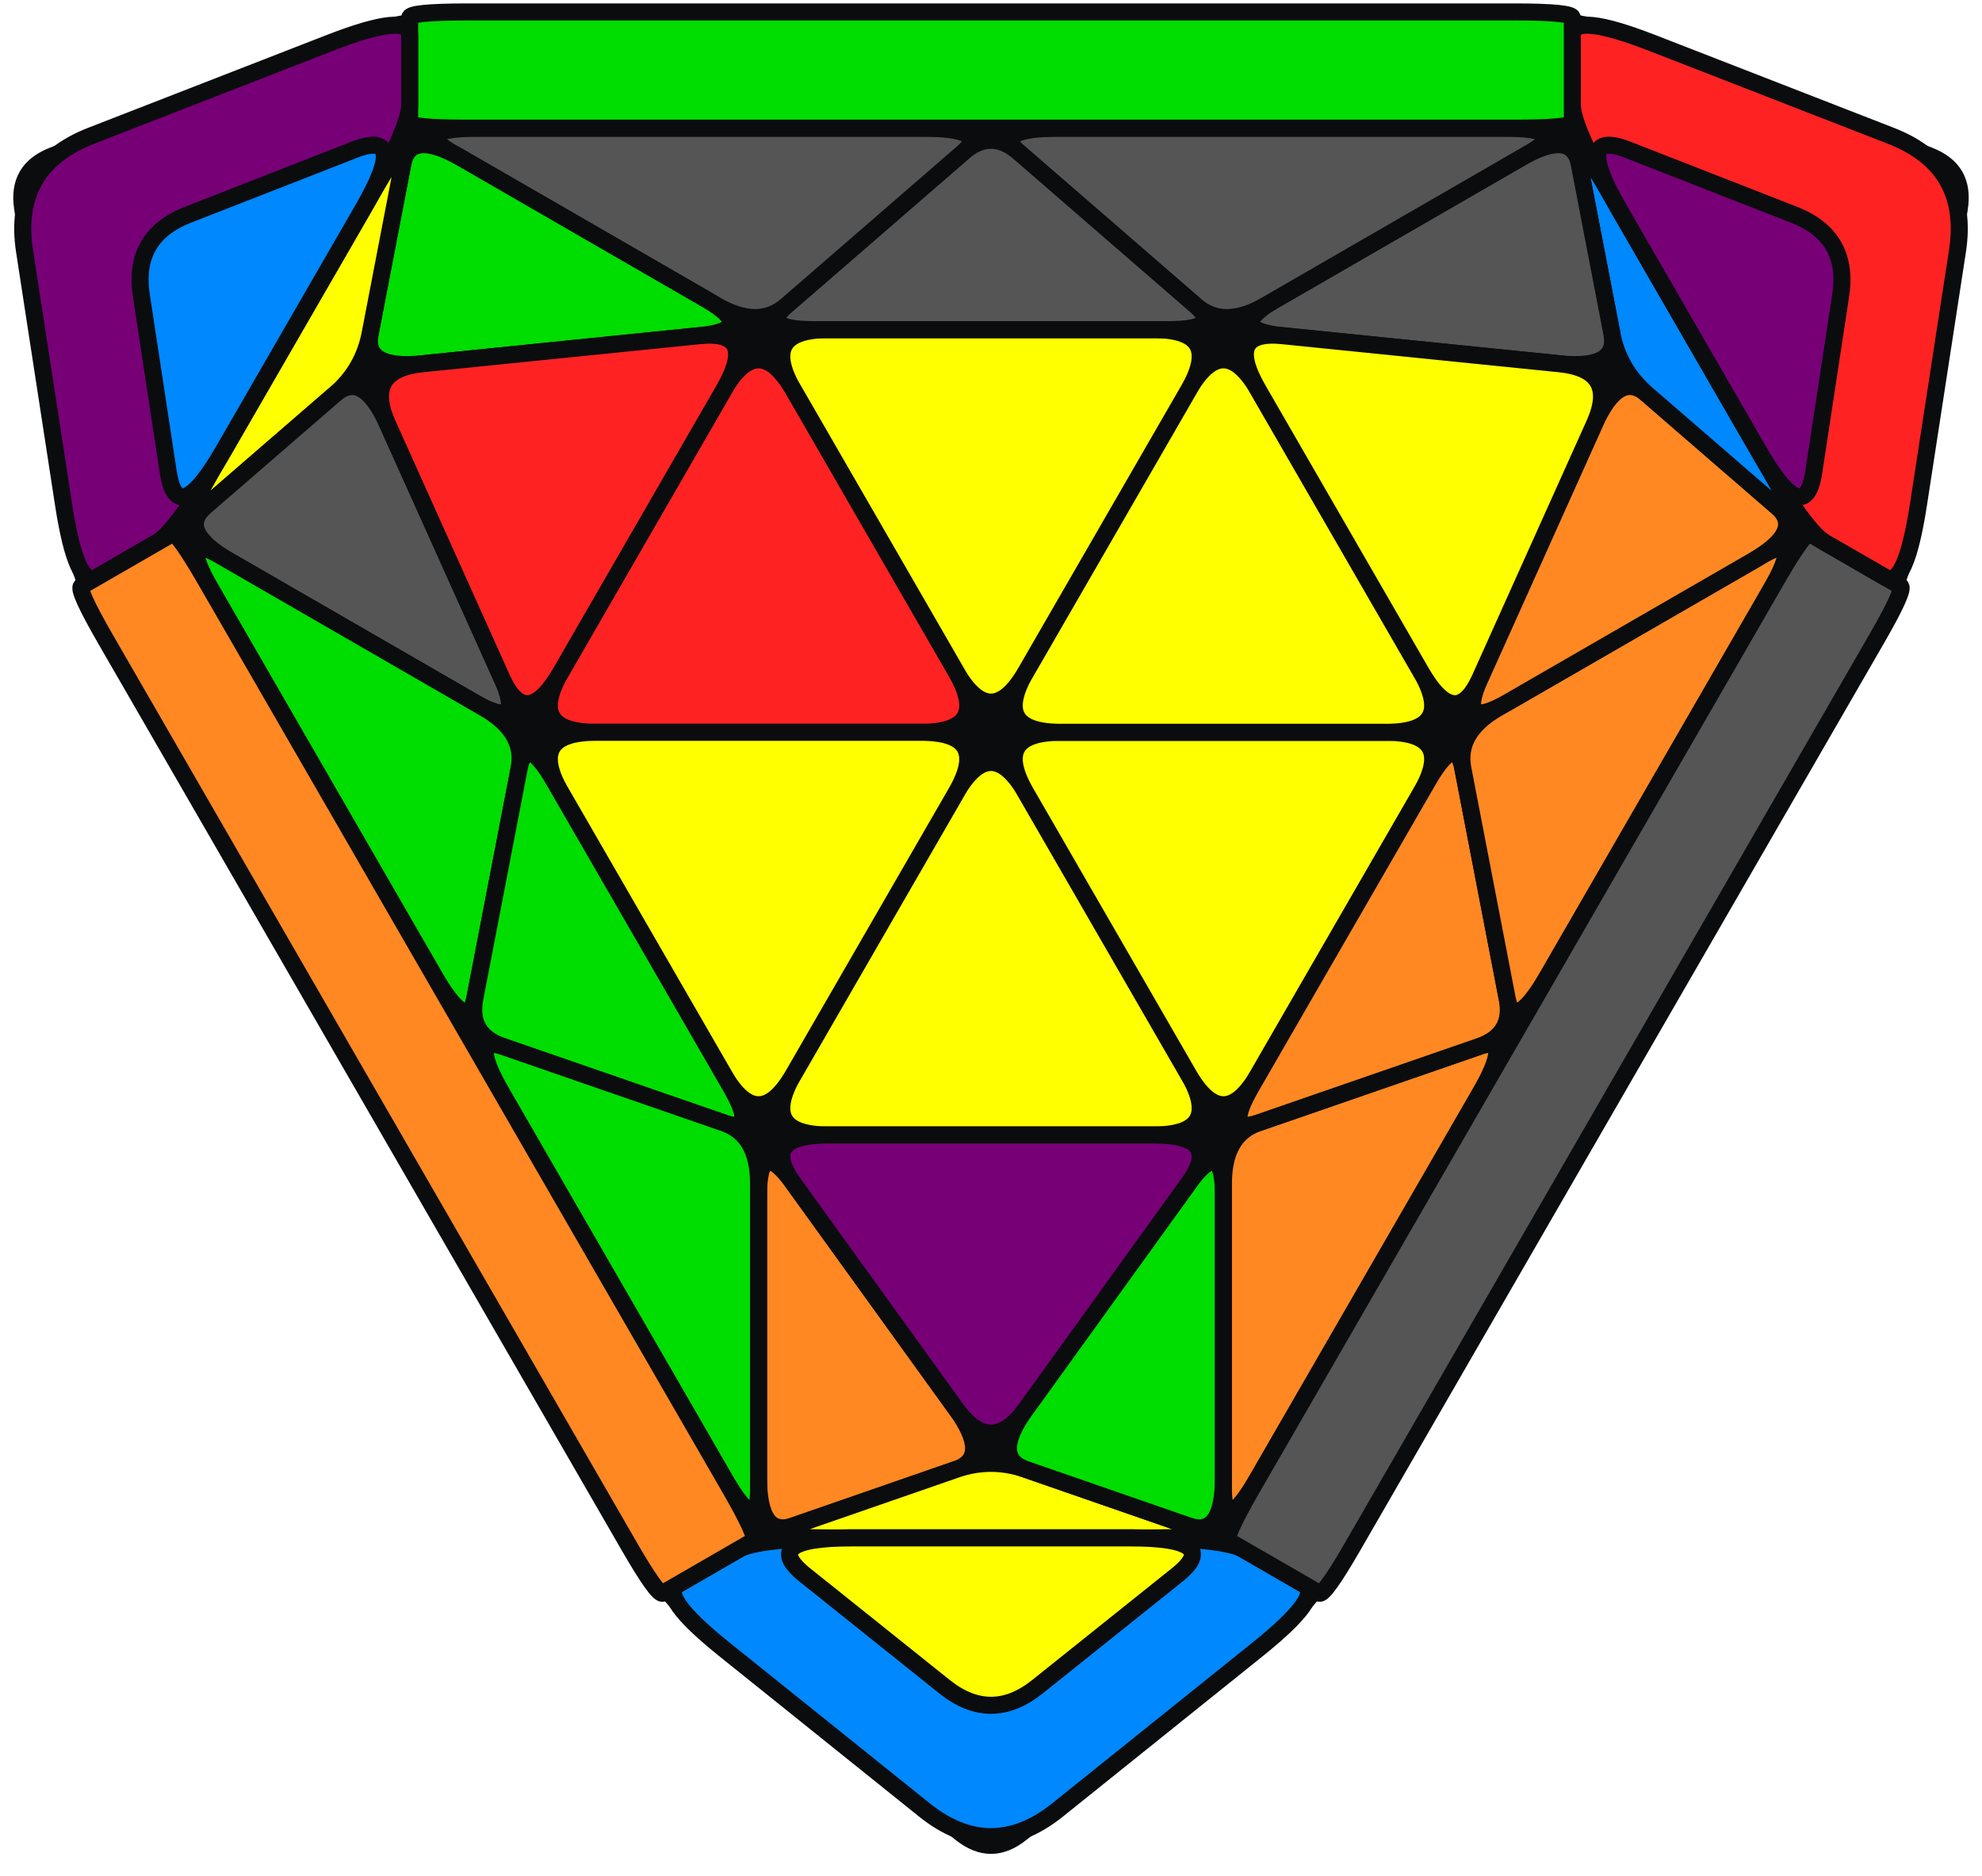
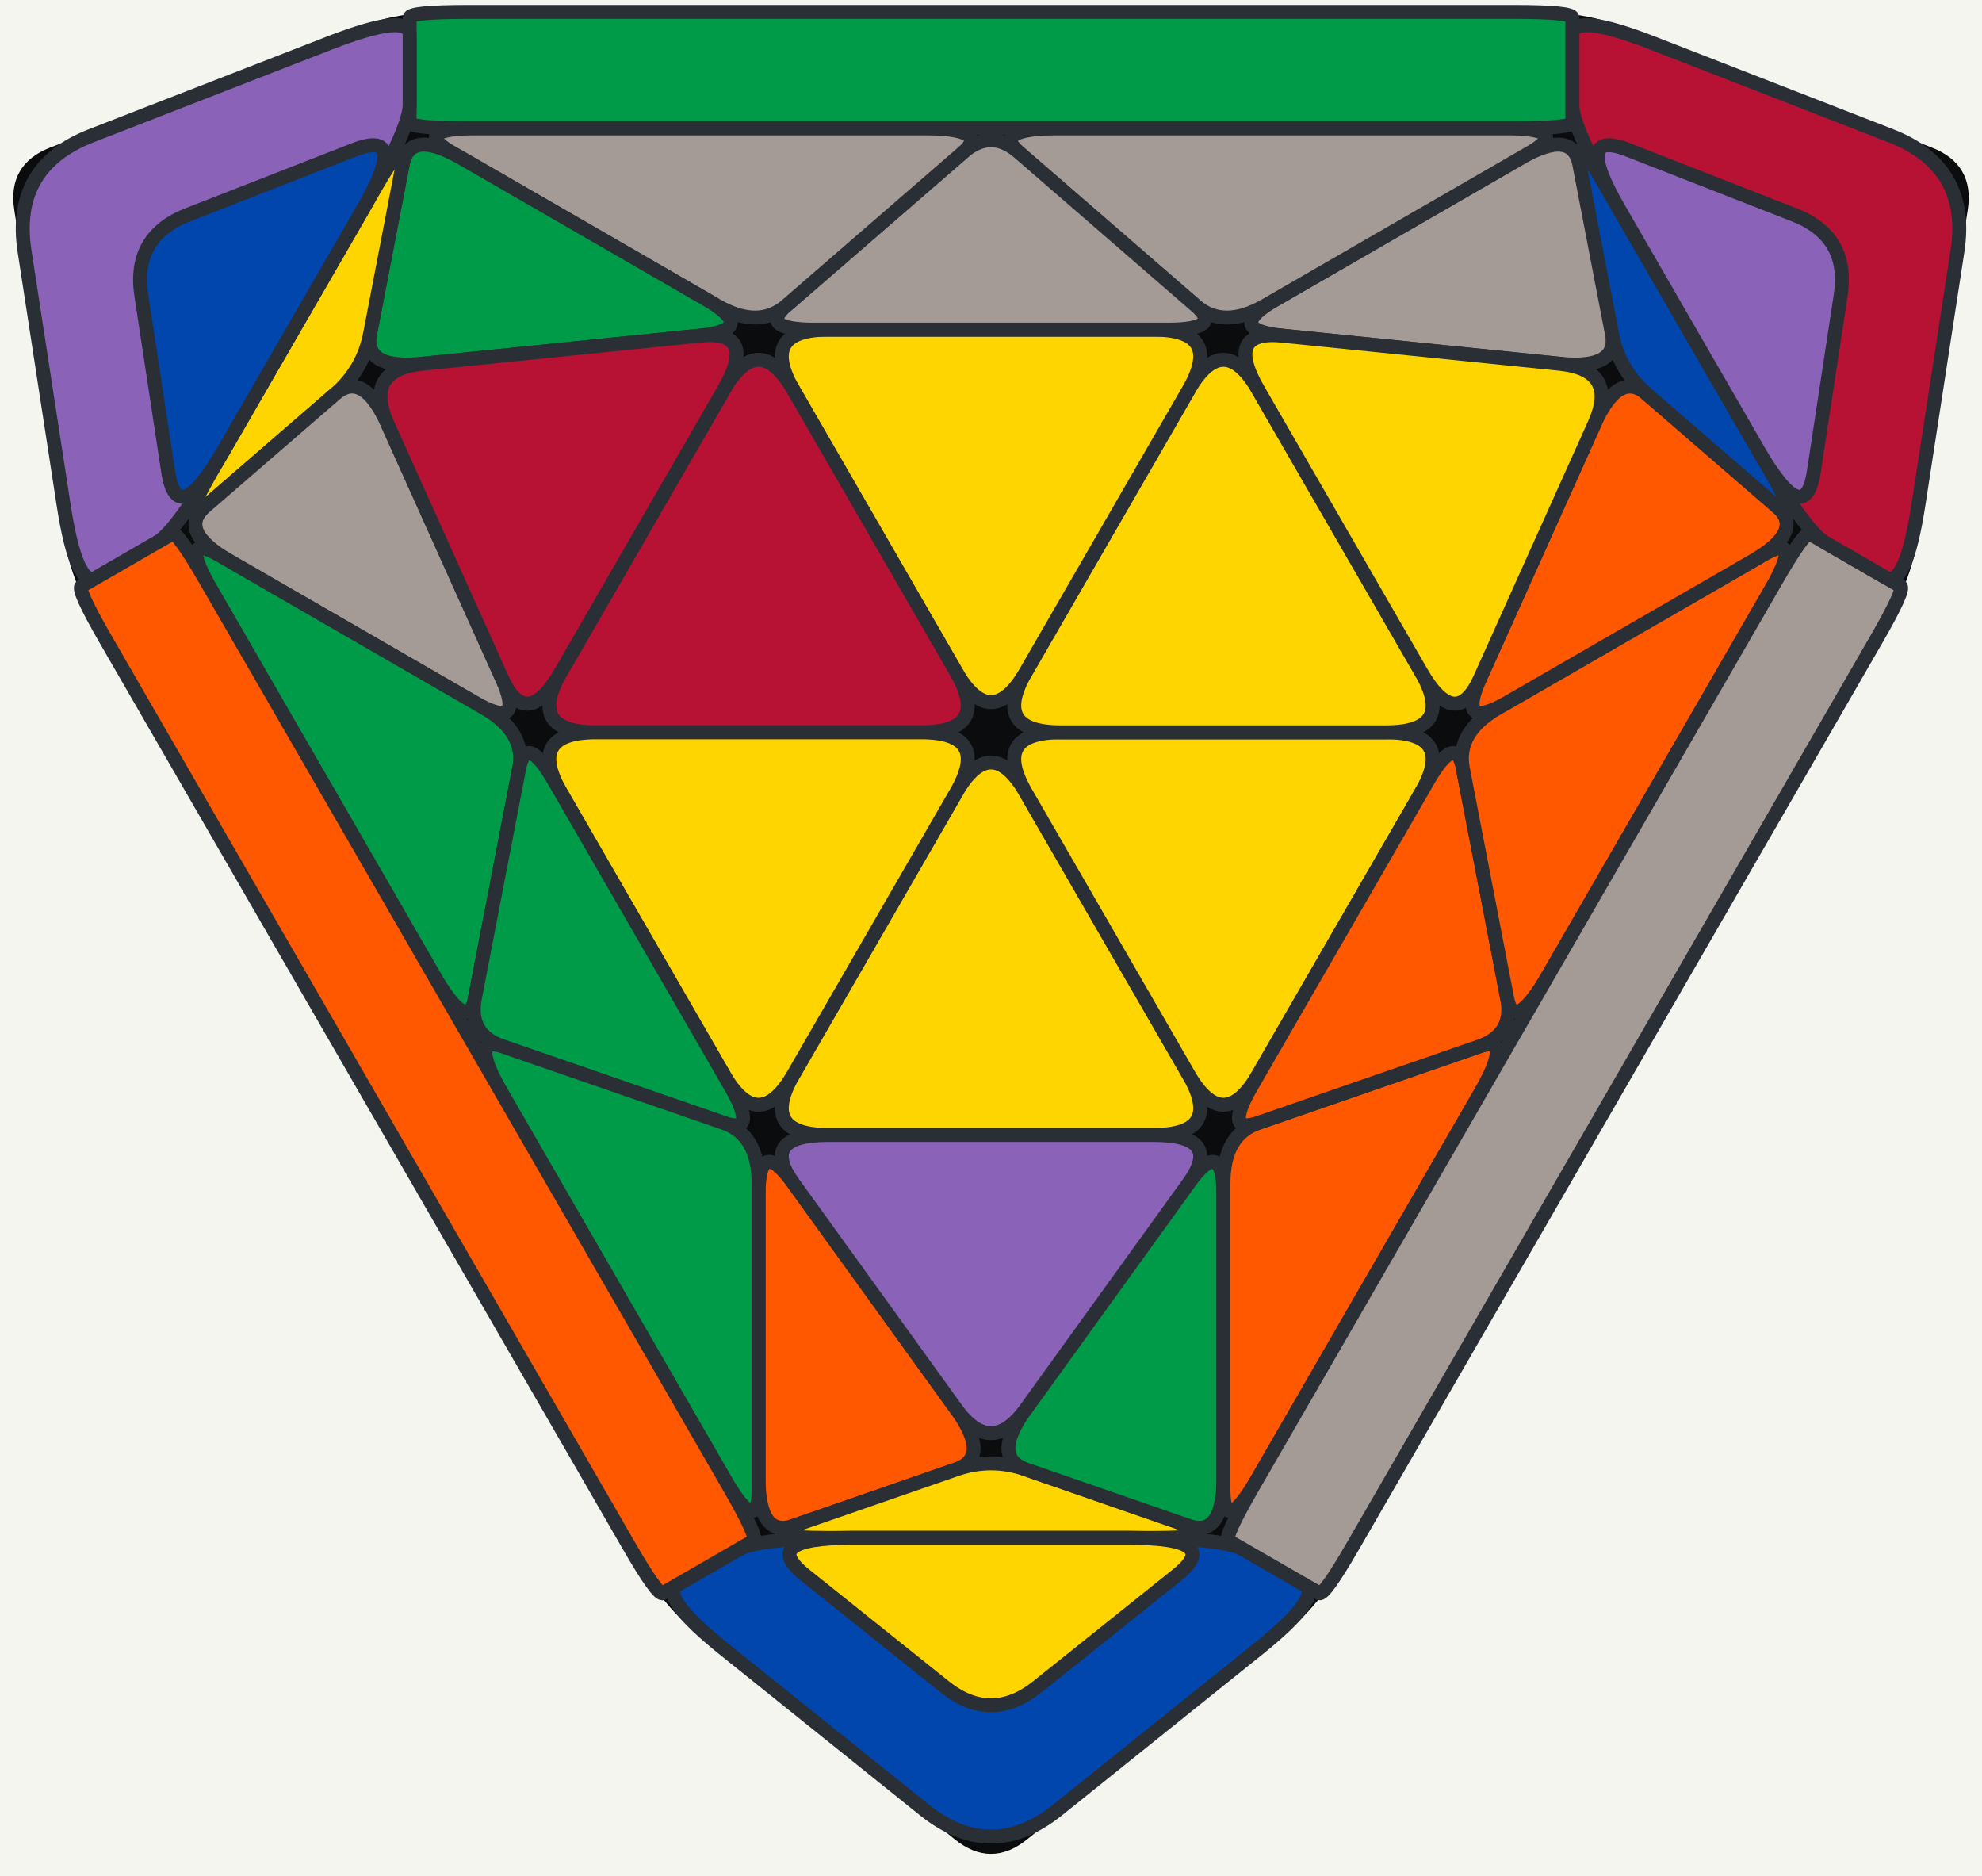
<svg xmlns="http://www.w3.org/2000/svg" viewBox="-12.79 -9.45 25.58 24.2" role="img" aria-label="PF 6 PF case, FTO 2-Look L3T case diagram">
+   <rect x="-14.79" y="-11.45" width="29.58" height="28.2" fill="#f5f5f0" rx="2.5" />
  <path d="M-3.869 11.491L-0.430 14.251Q0.000 14.596,0.430 14.251L3.869 11.491 L0.430 14.251L3.869 11.491Q4.299 11.146,5.049 9.847L11.052 -0.550 L5.049 9.847L11.052 -0.550Q11.802 -1.850,11.886 -2.395L12.557 -6.753 L11.886 -2.395L12.557 -6.753Q12.641 -7.298,12.127 -7.498L8.017 -9.096 L12.127 -7.498L8.017 -9.096Q7.503 -9.296,6.003 -9.296L-6.003 -9.296 L6.003 -9.296L-6.003 -9.296Q-7.503 -9.296,-8.017 -9.096L-12.127 -7.498 L-8.017 -9.096L-12.127 -7.498Q-12.641 -7.298,-12.557 -6.753L-11.886 -2.395 L-12.557 -6.753L-11.886 -2.395Q-11.802 -1.850,-11.052 -0.550L-5.049 9.847 L-11.052 -0.550L-5.049 9.847Q-4.299 11.146,-3.869 11.491L-0.430 14.251Z" fill="#0b0c0e" stroke="#0b0c0e" stroke-width="0.1" stroke-linejoin="round" />
-   <path d="M-0.450 0.779L-2.550 4.417Q-3.000 5.196,-2.100 5.196L2.100 5.196 L-2.100 5.196L2.100 5.196Q3.000 5.196,2.550 4.417L0.450 0.779 L2.550 4.417L0.450 0.779Q0.000 0.000,-0.450 0.779L-2.550 4.417Z" fill="#ff0" stroke="#0b0c0e" stroke-width="0.22" stroke-linejoin="round" />
-   <path d="M-3.000 5.976L-3.000 9.616Q-3.000 10.396,-2.550 10.240L-0.450 9.512 L-2.550 10.240L-0.450 9.512Q0.000 9.356,-0.450 8.732L-2.550 5.820 L-0.450 8.732L-2.550 5.820Q-3.000 5.196,-3.000 5.976L-3.000 9.616Z" fill="#f82" stroke="#0b0c0e" stroke-width="0.22" stroke-linejoin="round" />
-   <path d="M-2.100 10.396L2.100 10.396Q3.000 10.396,2.550 10.240L0.450 9.512 L2.550 10.240L0.450 9.512Q0.000 9.356,-0.450 9.512L-2.550 10.240 L-0.450 9.512L-2.550 10.240Q-3.000 10.396,-2.100 10.396L2.100 10.396Z" fill="#ff0" stroke="#0b0c0e" stroke-width="0.22" stroke-linejoin="round" />
-   <path d="M3.000 9.616L3.000 5.976Q3.000 5.196,2.550 5.820L0.450 8.732 L2.550 5.820L0.450 8.732Q0.000 9.356,0.450 9.512L2.550 10.240 L0.450 9.512L2.550 10.240Q3.000 10.396,3.000 9.616L3.000 5.976Z" fill="#0d0" stroke="#0b0c0e" stroke-width="0.22" stroke-linejoin="round" />
-   <path d="M2.100 5.196L-2.100 5.196Q-3.000 5.196,-2.550 5.820L-0.450 8.732 L-2.550 5.820L-0.450 8.732Q0.000 9.356,0.450 8.732L2.550 5.820 L0.450 8.732L2.550 5.820Q3.000 5.196,2.100 5.196L-2.100 5.196Z" fill="#707" stroke="#0b0c0e" stroke-width="0.22" stroke-linejoin="round" />
-   <path d="M0.450 0.779L2.550 4.417Q3.000 5.196,3.450 4.417L5.550 0.779 L3.450 4.417L5.550 0.779Q6.000 0.000,5.100 0.000L0.900 0.000 L5.100 0.000L0.900 0.000Q0.000 0.000,0.450 0.779L2.550 4.417Z" fill="#ff0" stroke="#0b0c0e" stroke-width="0.22" stroke-linejoin="round" />
-   <path d="M3.000 5.820L3.000 9.772Q3.000 10.396,3.450 9.616L6.301 4.678 L3.450 9.616L6.301 4.678Q6.752 3.898,6.301 4.054L3.450 5.040 L6.301 4.054L3.450 5.040Q3.000 5.196,3.000 5.820L3.000 9.772Z" fill="#f82" stroke="#0b0c0e" stroke-width="0.22" stroke-linejoin="round" />
-   <path d="M5.640 0.624L3.360 4.573Q3.000 5.196,3.450 5.040L6.301 4.054 L3.450 5.040L6.301 4.054Q6.752 3.898,6.661 3.430L6.090 0.468 L6.661 3.430L6.090 0.468Q6.000 0.000,5.640 0.624L3.360 4.573Z" fill="#f82" stroke="#0b0c0e" stroke-width="0.22" stroke-linejoin="round" />
-   <path d="M6.090 0.468L6.661 3.430Q6.752 3.898,7.202 3.118L10.053 -1.820 L7.202 3.118L10.053 -1.820Q10.503 -2.600,9.963 -2.288L6.540 -0.312 L9.963 -2.288L6.540 -0.312Q6.000 0.000,6.090 0.468L6.661 3.430Z" fill="#f82" stroke="#0b0c0e" stroke-width="0.22" stroke-linejoin="round" />
-   <path d="M-3.260 10.546L-4.039 10.996Q-4.299 11.146,-3.439 11.836L-0.860 13.906 L-3.439 11.836L-0.860 13.906Q0.000 14.596,0.860 13.906L3.439 11.836 L0.860 13.906L3.439 11.836Q4.299 11.146,4.039 10.996L3.260 10.546 L4.039 10.996L3.260 10.546Q3.000 10.396,1.800 10.396L-1.800 10.396 L1.800 10.396L-1.800 10.396Q-3.000 10.396,-3.260 10.546L-4.039 10.996Z" fill="#08f" stroke="#0b0c0e" stroke-width="0.22" stroke-linejoin="round" />
-   <path d="M-2.400 10.876L-0.600 12.316Q0.000 12.796,0.600 12.316L2.400 10.876 L0.600 12.316L2.400 10.876Q3.000 10.396,1.800 10.396L-1.800 10.396 L1.800 10.396L-1.800 10.396Q-3.000 10.396,-2.400 10.876L-0.600 12.316Z" fill="#ff0" stroke="#0b0c0e" stroke-width="0.22" stroke-linejoin="round" />
-   <path d="M3.065 10.434L4.234 11.109Q4.299 11.146,4.674 10.496L11.427 -1.200 L4.674 10.496L11.427 -1.200Q11.802 -1.850,11.737 -1.887L10.568 -2.562 L11.737 -1.887L10.568 -2.562Q10.503 -2.600,10.128 -1.950L3.375 9.746 L10.128 -1.950L3.375 9.746Q3.000 10.396,3.065 10.434L4.234 11.109Z" fill="#555" stroke="#0b0c0e" stroke-width="0.22" stroke-linejoin="round" />
-   <path d="M0.900 0.000L5.100 0.000Q6.000 0.000,5.550 -0.779L3.450 -4.417 L5.550 -0.779L3.450 -4.417Q3.000 -5.196,2.550 -4.417L0.450 -0.779 L2.550 -4.417L0.450 -0.779Q-0.000 -0.000,0.900 0.000L5.100 0.000Z" fill="#ff0" stroke="#0b0c0e" stroke-width="0.22" stroke-linejoin="round" />
-   <path d="M6.675 -0.390L9.828 -2.210Q10.503 -2.600,10.143 -2.912L8.463 -4.366 L10.143 -2.912L8.463 -4.366Q8.103 -4.678,7.787 -3.976L6.315 -0.702 L7.787 -3.976L6.315 -0.702Q6.000 0.000,6.675 -0.390L9.828 -2.210Z" fill="#f82" stroke="#0b0c0e" stroke-width="0.22" stroke-linejoin="round" />
-   <path d="M10.053 -3.379L7.953 -7.017Q7.503 -7.796,7.593 -7.328L8.013 -5.146 L7.593 -7.328L8.013 -5.146Q8.103 -4.678,8.463 -4.366L10.143 -2.912 L8.463 -4.366L10.143 -2.912Q10.503 -2.600,10.053 -3.379L7.953 -7.017Z" fill="#08f" stroke="#0b0c0e" stroke-width="0.22" stroke-linejoin="round" />
-   <path d="M6.828 -7.406L3.675 -5.586Q3.000 -5.196,3.765 -5.118L7.337 -4.756 L3.765 -5.118L7.337 -4.756Q8.103 -4.678,8.013 -5.146L7.593 -7.328 L8.013 -5.146L7.593 -7.328Q7.503 -7.796,6.828 -7.406L3.675 -5.586Z" fill="#555" stroke="#0b0c0e" stroke-width="0.22" stroke-linejoin="round" />
-   <path d="M3.450 -4.417L5.550 -0.779Q6.000 0.000,6.315 -0.702L7.787 -3.976 L6.315 -0.702L7.787 -3.976Q8.103 -4.678,7.337 -4.756L3.765 -5.118 L7.337 -4.756L3.765 -5.118Q3.000 -5.196,3.450 -4.417L5.550 -0.779Z" fill="#ff0" stroke="#0b0c0e" stroke-width="0.22" stroke-linejoin="round" />
-   <path d="M0.450 -0.779L2.550 -4.417Q3.000 -5.196,2.100 -5.196L-2.100 -5.196 L2.100 -5.196L-2.100 -5.196Q-3.000 -5.196,-2.550 -4.417L-0.450 -0.779 L-2.550 -4.417L-0.450 -0.779Q-0.000 -0.000,0.450 -0.779L2.550 -4.417Z" fill="#ff0" stroke="#0b0c0e" stroke-width="0.22" stroke-linejoin="round" />
-   <path d="M3.540 -5.508L6.963 -7.484Q7.503 -7.796,6.603 -7.796L0.900 -7.796 L6.603 -7.796L0.900 -7.796Q0.000 -7.796,0.360 -7.484L2.640 -5.508 L0.360 -7.484L2.640 -5.508Q3.000 -5.196,3.540 -5.508L6.963 -7.484Z" fill="#555" stroke="#0b0c0e" stroke-width="0.22" stroke-linejoin="round" />
-   <path d="M-2.280 -5.196L2.280 -5.196Q3.000 -5.196,2.640 -5.508L0.360 -7.484 L2.640 -5.508L0.360 -7.484Q0.000 -7.796,-0.360 -7.484L-2.640 -5.508 L-0.360 -7.484L-2.640 -5.508Q-3.000 -5.196,-2.280 -5.196L2.280 -5.196Z" fill="#555" stroke="#0b0c0e" stroke-width="0.22" stroke-linejoin="round" />
-   <path d="M-2.640 -5.508L-0.360 -7.484Q0.000 -7.796,-0.900 -7.796L-6.603 -7.796 L-0.900 -7.796L-6.603 -7.796Q-7.503 -7.796,-6.963 -7.484L-3.540 -5.508 L-6.963 -7.484L-3.540 -5.508Q-3.000 -5.196,-2.640 -5.508L-0.360 -7.484Z" fill="#555" stroke="#0b0c0e" stroke-width="0.22" stroke-linejoin="round" />
-   <path d="M10.763 -2.450L11.543 -2.000Q11.802 -1.850,11.970 -2.940L12.473 -6.208 L11.970 -2.940L12.473 -6.208Q12.641 -7.298,11.613 -7.698L8.531 -8.897 L11.613 -7.698L8.531 -8.897Q7.503 -9.296,7.503 -8.996L7.503 -8.096 L7.503 -8.996L7.503 -8.096Q7.503 -7.796,8.103 -6.757L9.903 -3.639 L8.103 -6.757L9.903 -3.639Q10.503 -2.600,10.763 -2.450L11.543 -2.000Z" fill="#f22" stroke="#0b0c0e" stroke-width="0.22" stroke-linejoin="round" />
-   <path d="M10.619 -3.360L10.966 -5.638Q11.082 -6.398,10.366 -6.678L8.219 -7.517 L10.366 -6.678L8.219 -7.517Q7.503 -7.796,8.103 -6.757L9.903 -3.639 L8.103 -6.757L9.903 -3.639Q10.503 -2.600,10.619 -3.360L10.966 -5.638Z" fill="#707" stroke="#0b0c0e" stroke-width="0.22" stroke-linejoin="round" />
-   <path d="M7.503 -7.871L7.503 -9.221Q7.503 -9.296,6.753 -9.296L-6.753 -9.296 L6.753 -9.296L-6.753 -9.296Q-7.503 -9.296,-7.503 -9.221L-7.503 -7.871 L-7.503 -9.221L-7.503 -7.871Q-7.503 -7.796,-6.753 -7.796L6.753 -7.796 L-6.753 -7.796L6.753 -7.796Q7.503 -7.796,7.503 -7.871L7.503 -9.221Z" fill="#0d0" stroke="#0b0c0e" stroke-width="0.22" stroke-linejoin="round" />
-   <path d="M-0.450 -0.779L-2.550 -4.417Q-3.000 -5.196,-3.450 -4.417L-5.550 -0.779 L-3.450 -4.417L-5.550 -0.779Q-6.000 0.000,-5.100 0.000L-0.900 0.000 L-5.100 0.000L-0.900 0.000Q0.000 0.000,-0.450 -0.779L-2.550 -4.417Z" fill="#f22" stroke="#0b0c0e" stroke-width="0.22" stroke-linejoin="round" />
-   <path d="M-3.675 -5.586L-6.828 -7.406Q-7.503 -7.796,-7.593 -7.328L-8.013 -5.146 L-7.593 -7.328L-8.013 -5.146Q-8.103 -4.678,-7.337 -4.756L-3.765 -5.118 L-7.337 -4.756L-3.765 -5.118Q-3.000 -5.196,-3.675 -5.586L-6.828 -7.406Z" fill="#0d0" stroke="#0b0c0e" stroke-width="0.22" stroke-linejoin="round" />
-   <path d="M-7.953 -7.017L-10.053 -3.379Q-10.503 -2.600,-10.143 -2.912L-8.463 -4.366 L-10.143 -2.912L-8.463 -4.366Q-8.103 -4.678,-8.013 -5.146L-7.593 -7.328 L-8.013 -5.146L-7.593 -7.328Q-7.503 -7.796,-7.953 -7.017L-10.053 -3.379Z" fill="#ff0" stroke="#0b0c0e" stroke-width="0.22" stroke-linejoin="round" />
-   <path d="M-9.828 -2.210L-6.675 -0.390Q-6.000 0.000,-6.315 -0.702L-7.787 -3.976 L-6.315 -0.702L-7.787 -3.976Q-8.103 -4.678,-8.463 -4.366L-10.143 -2.912 L-8.463 -4.366L-10.143 -2.912Q-10.503 -2.600,-9.828 -2.210L-6.675 -0.390Z" fill="#555" stroke="#0b0c0e" stroke-width="0.22" stroke-linejoin="round" />
-   <path d="M-5.550 -0.779L-3.450 -4.417Q-3.000 -5.196,-3.765 -5.118L-7.337 -4.756 L-3.765 -5.118L-7.337 -4.756Q-8.103 -4.678,-7.787 -3.976L-6.315 -0.702 L-7.787 -3.976L-6.315 -0.702Q-6.000 0.000,-5.550 -0.779L-3.450 -4.417Z" fill="#f22" stroke="#0b0c0e" stroke-width="0.22" stroke-linejoin="round" />
-   <path d="M-0.900 0.000L-5.100 0.000Q-6.000 0.000,-5.550 0.779L-3.450 4.417 L-5.550 0.779L-3.450 4.417Q-3.000 5.196,-2.550 4.417L-0.450 0.779 L-2.550 4.417L-0.450 0.779Q0.000 0.000,-0.900 0.000L-5.100 0.000Z" fill="#ff0" stroke="#0b0c0e" stroke-width="0.22" stroke-linejoin="round" />
-   <path d="M-6.540 -0.312L-9.963 -2.288Q-10.503 -2.600,-10.053 -1.820L-7.202 3.118 L-10.053 -1.820L-7.202 3.118Q-6.752 3.898,-6.661 3.430L-6.090 0.468 L-6.661 3.430L-6.090 0.468Q-6.000 0.000,-6.540 -0.312L-9.963 -2.288Z" fill="#0d0" stroke="#0b0c0e" stroke-width="0.22" stroke-linejoin="round" />
-   <path d="M-3.360 4.573L-5.640 0.624Q-6.000 0.000,-6.090 0.468L-6.661 3.430 L-6.090 0.468L-6.661 3.430Q-6.752 3.898,-6.301 4.054L-3.450 5.040 L-6.301 4.054L-3.450 5.040Q-3.000 5.196,-3.360 4.573L-5.640 0.624Z" fill="#0d0" stroke="#0b0c0e" stroke-width="0.22" stroke-linejoin="round" />
-   <path d="M-3.450 5.040L-6.301 4.054Q-6.752 3.898,-6.301 4.678L-3.450 9.616 L-6.301 4.678L-3.450 9.616Q-3.000 10.396,-3.000 9.772L-3.000 5.820 L-3.000 9.772L-3.000 5.820Q-3.000 5.196,-3.450 5.040L-6.301 4.054Z" fill="#0d0" stroke="#0b0c0e" stroke-width="0.22" stroke-linejoin="round" />
-   <path d="M-7.503 -8.096L-7.503 -8.996Q-7.503 -9.296,-8.531 -8.897L-11.613 -7.698 L-8.531 -8.897L-11.613 -7.698Q-12.641 -7.298,-12.473 -6.208L-11.970 -2.940 L-12.473 -6.208L-11.970 -2.940Q-11.802 -1.850,-11.543 -2.000L-10.763 -2.450 L-11.543 -2.000L-10.763 -2.450Q-10.503 -2.600,-9.903 -3.639L-8.103 -6.757 L-9.903 -3.639L-8.103 -6.757Q-7.503 -7.796,-7.503 -8.096L-7.503 -8.996Z" fill="#707" stroke="#0b0c0e" stroke-width="0.22" stroke-linejoin="round" />
-   <path d="M-8.219 -7.517L-10.366 -6.678Q-11.082 -6.398,-10.966 -5.638L-10.619 -3.360 L-10.966 -5.638L-10.619 -3.360Q-10.503 -2.600,-9.903 -3.639L-8.103 -6.757 L-9.903 -3.639L-8.103 -6.757Q-7.503 -7.796,-8.219 -7.517L-10.366 -6.678Z" fill="#08f" stroke="#0b0c0e" stroke-width="0.22" stroke-linejoin="round" />
-   <path d="M-10.568 -2.562L-11.737 -1.887Q-11.802 -1.850,-11.427 -1.200L-4.674 10.496 L-11.427 -1.200L-4.674 10.496Q-4.299 11.146,-4.234 11.109L-3.065 10.434 L-4.234 11.109L-3.065 10.434Q-3.000 10.396,-3.375 9.746L-10.128 -1.950 L-3.375 9.746L-10.128 -1.950Q-10.503 -2.600,-10.568 -2.562L-11.737 -1.887Z" fill="#f82" stroke="#0b0c0e" stroke-width="0.22" stroke-linejoin="round" />
+   <path d="M-0.450 0.779L-2.550 4.417Q-3.000 5.196,-2.100 5.196L2.100 5.196 L-2.100 5.196L2.100 5.196Q3.000 5.196,2.550 4.417L0.450 0.779 L2.550 4.417L0.450 0.779Q0.000 0.000,-0.450 0.779L-2.550 4.417Z" fill="#ffd500" stroke="#2a2f35" stroke-width="0.18" stroke-linejoin="round" />
+   <path d="M-3.000 5.976L-3.000 9.616Q-3.000 10.396,-2.550 10.240L-0.450 9.512 L-2.550 10.240L-0.450 9.512Q0.000 9.356,-0.450 8.732L-2.550 5.820 L-0.450 8.732L-2.550 5.820Q-3.000 5.196,-3.000 5.976L-3.000 9.616Z" fill="#ff5800" stroke="#2a2f35" stroke-width="0.18" stroke-linejoin="round" />
+   <path d="M-2.100 10.396L2.100 10.396Q3.000 10.396,2.550 10.240L0.450 9.512 L2.550 10.240L0.450 9.512Q0.000 9.356,-0.450 9.512L-2.550 10.240 L-0.450 9.512L-2.550 10.240Q-3.000 10.396,-2.100 10.396L2.100 10.396Z" fill="#ffd500" stroke="#2a2f35" stroke-width="0.18" stroke-linejoin="round" />
+   <path d="M3.000 9.616L3.000 5.976Q3.000 5.196,2.550 5.820L0.450 8.732 L2.550 5.820L0.450 8.732Q0.000 9.356,0.450 9.512L2.550 10.240 L0.450 9.512L2.550 10.240Q3.000 10.396,3.000 9.616L3.000 5.976Z" fill="#009b48" stroke="#2a2f35" stroke-width="0.18" stroke-linejoin="round" />
+   <path d="M2.100 5.196L-2.100 5.196Q-3.000 5.196,-2.550 5.820L-0.450 8.732 L-2.550 5.820L-0.450 8.732Q0.000 9.356,0.450 8.732L2.550 5.820 L0.450 8.732L2.550 5.820Q3.000 5.196,2.100 5.196L-2.100 5.196Z" fill="#8a63b8" stroke="#2a2f35" stroke-width="0.18" stroke-linejoin="round" />
+   <path d="M0.450 0.779L2.550 4.417Q3.000 5.196,3.450 4.417L5.550 0.779 L3.450 4.417L5.550 0.779Q6.000 0.000,5.100 0.000L0.900 0.000 L5.100 0.000L0.900 0.000Q0.000 0.000,0.450 0.779L2.550 4.417Z" fill="#ffd500" stroke="#2a2f35" stroke-width="0.18" stroke-linejoin="round" />
+   <path d="M3.000 5.820L3.000 9.772Q3.000 10.396,3.450 9.616L6.301 4.678 L3.450 9.616L6.301 4.678Q6.752 3.898,6.301 4.054L3.450 5.040 L6.301 4.054L3.450 5.040Q3.000 5.196,3.000 5.820L3.000 9.772Z" fill="#ff5800" stroke="#2a2f35" stroke-width="0.18" stroke-linejoin="round" />
+   <path d="M5.640 0.624L3.360 4.573Q3.000 5.196,3.450 5.040L6.301 4.054 L3.450 5.040L6.301 4.054Q6.752 3.898,6.661 3.430L6.090 0.468 L6.661 3.430L6.090 0.468Q6.000 0.000,5.640 0.624L3.360 4.573Z" fill="#ff5800" stroke="#2a2f35" stroke-width="0.18" stroke-linejoin="round" />
+   <path d="M6.090 0.468L6.661 3.430Q6.752 3.898,7.202 3.118L10.053 -1.820 L7.202 3.118L10.053 -1.820Q10.503 -2.600,9.963 -2.288L6.540 -0.312 L9.963 -2.288L6.540 -0.312Q6.000 0.000,6.090 0.468L6.661 3.430Z" fill="#ff5800" stroke="#2a2f35" stroke-width="0.18" stroke-linejoin="round" />
+   <path d="M-3.260 10.546L-4.039 10.996Q-4.299 11.146,-3.439 11.836L-0.860 13.906 L-3.439 11.836L-0.860 13.906Q0.000 14.596,0.860 13.906L3.439 11.836 L0.860 13.906L3.439 11.836Q4.299 11.146,4.039 10.996L3.260 10.546 L4.039 10.996L3.260 10.546Q3.000 10.396,1.800 10.396L-1.800 10.396 L1.800 10.396L-1.800 10.396Q-3.000 10.396,-3.260 10.546L-4.039 10.996Z" fill="#0046ad" stroke="#2a2f35" stroke-width="0.18" stroke-linejoin="round" />
+   <path d="M-2.400 10.876L-0.600 12.316Q0.000 12.796,0.600 12.316L2.400 10.876 L0.600 12.316L2.400 10.876Q3.000 10.396,1.800 10.396L-1.800 10.396 L1.800 10.396L-1.800 10.396Q-3.000 10.396,-2.400 10.876L-0.600 12.316Z" fill="#ffd500" stroke="#2a2f35" stroke-width="0.18" stroke-linejoin="round" />
+   <path d="M3.065 10.434L4.234 11.109Q4.299 11.146,4.674 10.496L11.427 -1.200 L4.674 10.496L11.427 -1.200Q11.802 -1.850,11.737 -1.887L10.568 -2.562 L11.737 -1.887L10.568 -2.562Q10.503 -2.600,10.128 -1.950L3.375 9.746 L10.128 -1.950L3.375 9.746Q3.000 10.396,3.065 10.434L4.234 11.109Z" fill="#a49b96" stroke="#2a2f35" stroke-width="0.18" stroke-linejoin="round" />
+   <path d="M0.900 0.000L5.100 0.000Q6.000 0.000,5.550 -0.779L3.450 -4.417 L5.550 -0.779L3.450 -4.417Q3.000 -5.196,2.550 -4.417L0.450 -0.779 L2.550 -4.417L0.450 -0.779Q-0.000 -0.000,0.900 0.000L5.100 0.000Z" fill="#ffd500" stroke="#2a2f35" stroke-width="0.18" stroke-linejoin="round" />
+   <path d="M6.675 -0.390L9.828 -2.210Q10.503 -2.600,10.143 -2.912L8.463 -4.366 L10.143 -2.912L8.463 -4.366Q8.103 -4.678,7.787 -3.976L6.315 -0.702 L7.787 -3.976L6.315 -0.702Q6.000 0.000,6.675 -0.390L9.828 -2.210Z" fill="#ff5800" stroke="#2a2f35" stroke-width="0.18" stroke-linejoin="round" />
+   <path d="M10.053 -3.379L7.953 -7.017Q7.503 -7.796,7.593 -7.328L8.013 -5.146 L7.593 -7.328L8.013 -5.146Q8.103 -4.678,8.463 -4.366L10.143 -2.912 L8.463 -4.366L10.143 -2.912Q10.503 -2.600,10.053 -3.379L7.953 -7.017Z" fill="#0046ad" stroke="#2a2f35" stroke-width="0.18" stroke-linejoin="round" />
+   <path d="M6.828 -7.406L3.675 -5.586Q3.000 -5.196,3.765 -5.118L7.337 -4.756 L3.765 -5.118L7.337 -4.756Q8.103 -4.678,8.013 -5.146L7.593 -7.328 L8.013 -5.146L7.593 -7.328Q7.503 -7.796,6.828 -7.406L3.675 -5.586Z" fill="#a49b96" stroke="#2a2f35" stroke-width="0.18" stroke-linejoin="round" />
+   <path d="M3.450 -4.417L5.550 -0.779Q6.000 0.000,6.315 -0.702L7.787 -3.976 L6.315 -0.702L7.787 -3.976Q8.103 -4.678,7.337 -4.756L3.765 -5.118 L7.337 -4.756L3.765 -5.118Q3.000 -5.196,3.450 -4.417L5.550 -0.779Z" fill="#ffd500" stroke="#2a2f35" stroke-width="0.18" stroke-linejoin="round" />
+   <path d="M0.450 -0.779L2.550 -4.417Q3.000 -5.196,2.100 -5.196L-2.100 -5.196 L2.100 -5.196L-2.100 -5.196Q-3.000 -5.196,-2.550 -4.417L-0.450 -0.779 L-2.550 -4.417L-0.450 -0.779Q-0.000 -0.000,0.450 -0.779L2.550 -4.417Z" fill="#ffd500" stroke="#2a2f35" stroke-width="0.18" stroke-linejoin="round" />
+   <path d="M3.540 -5.508L6.963 -7.484Q7.503 -7.796,6.603 -7.796L0.900 -7.796 L6.603 -7.796L0.900 -7.796Q0.000 -7.796,0.360 -7.484L2.640 -5.508 L0.360 -7.484L2.640 -5.508Q3.000 -5.196,3.540 -5.508L6.963 -7.484Z" fill="#a49b96" stroke="#2a2f35" stroke-width="0.18" stroke-linejoin="round" />
+   <path d="M-2.280 -5.196L2.280 -5.196Q3.000 -5.196,2.640 -5.508L0.360 -7.484 L2.640 -5.508L0.360 -7.484Q0.000 -7.796,-0.360 -7.484L-2.640 -5.508 L-0.360 -7.484L-2.640 -5.508Q-3.000 -5.196,-2.280 -5.196L2.280 -5.196Z" fill="#a49b96" stroke="#2a2f35" stroke-width="0.18" stroke-linejoin="round" />
+   <path d="M-2.640 -5.508L-0.360 -7.484Q0.000 -7.796,-0.900 -7.796L-6.603 -7.796 L-0.900 -7.796L-6.603 -7.796Q-7.503 -7.796,-6.963 -7.484L-3.540 -5.508 L-6.963 -7.484L-3.540 -5.508Q-3.000 -5.196,-2.640 -5.508L-0.360 -7.484Z" fill="#a49b96" stroke="#2a2f35" stroke-width="0.18" stroke-linejoin="round" />
+   <path d="M10.763 -2.450L11.543 -2.000Q11.802 -1.850,11.970 -2.940L12.473 -6.208 L11.970 -2.940L12.473 -6.208Q12.641 -7.298,11.613 -7.698L8.531 -8.897 L11.613 -7.698L8.531 -8.897Q7.503 -9.296,7.503 -8.996L7.503 -8.096 L7.503 -8.996L7.503 -8.096Q7.503 -7.796,8.103 -6.757L9.903 -3.639 L8.103 -6.757L9.903 -3.639Q10.503 -2.600,10.763 -2.450L11.543 -2.000Z" fill="#b71234" stroke="#2a2f35" stroke-width="0.18" stroke-linejoin="round" />
+   <path d="M10.619 -3.360L10.966 -5.638Q11.082 -6.398,10.366 -6.678L8.219 -7.517 L10.366 -6.678L8.219 -7.517Q7.503 -7.796,8.103 -6.757L9.903 -3.639 L8.103 -6.757L9.903 -3.639Q10.503 -2.600,10.619 -3.360L10.966 -5.638Z" fill="#8a63b8" stroke="#2a2f35" stroke-width="0.18" stroke-linejoin="round" />
+   <path d="M7.503 -7.871L7.503 -9.221Q7.503 -9.296,6.753 -9.296L-6.753 -9.296 L6.753 -9.296L-6.753 -9.296Q-7.503 -9.296,-7.503 -9.221L-7.503 -7.871 L-7.503 -9.221L-7.503 -7.871Q-7.503 -7.796,-6.753 -7.796L6.753 -7.796 L-6.753 -7.796L6.753 -7.796Q7.503 -7.796,7.503 -7.871L7.503 -9.221Z" fill="#009b48" stroke="#2a2f35" stroke-width="0.18" stroke-linejoin="round" />
+   <path d="M-0.450 -0.779L-2.550 -4.417Q-3.000 -5.196,-3.450 -4.417L-5.550 -0.779 L-3.450 -4.417L-5.550 -0.779Q-6.000 0.000,-5.100 0.000L-0.900 0.000 L-5.100 0.000L-0.900 0.000Q0.000 0.000,-0.450 -0.779L-2.550 -4.417Z" fill="#b71234" stroke="#2a2f35" stroke-width="0.18" stroke-linejoin="round" />
+   <path d="M-3.675 -5.586L-6.828 -7.406Q-7.503 -7.796,-7.593 -7.328L-8.013 -5.146 L-7.593 -7.328L-8.013 -5.146Q-8.103 -4.678,-7.337 -4.756L-3.765 -5.118 L-7.337 -4.756L-3.765 -5.118Q-3.000 -5.196,-3.675 -5.586L-6.828 -7.406Z" fill="#009b48" stroke="#2a2f35" stroke-width="0.18" stroke-linejoin="round" />
+   <path d="M-7.953 -7.017L-10.053 -3.379Q-10.503 -2.600,-10.143 -2.912L-8.463 -4.366 L-10.143 -2.912L-8.463 -4.366Q-8.103 -4.678,-8.013 -5.146L-7.593 -7.328 L-8.013 -5.146L-7.593 -7.328Q-7.503 -7.796,-7.953 -7.017L-10.053 -3.379Z" fill="#ffd500" stroke="#2a2f35" stroke-width="0.18" stroke-linejoin="round" />
+   <path d="M-9.828 -2.210L-6.675 -0.390Q-6.000 0.000,-6.315 -0.702L-7.787 -3.976 L-6.315 -0.702L-7.787 -3.976Q-8.103 -4.678,-8.463 -4.366L-10.143 -2.912 L-8.463 -4.366L-10.143 -2.912Q-10.503 -2.600,-9.828 -2.210L-6.675 -0.390Z" fill="#a49b96" stroke="#2a2f35" stroke-width="0.18" stroke-linejoin="round" />
+   <path d="M-5.550 -0.779L-3.450 -4.417Q-3.000 -5.196,-3.765 -5.118L-7.337 -4.756 L-3.765 -5.118L-7.337 -4.756Q-8.103 -4.678,-7.787 -3.976L-6.315 -0.702 L-7.787 -3.976L-6.315 -0.702Q-6.000 0.000,-5.550 -0.779L-3.450 -4.417Z" fill="#b71234" stroke="#2a2f35" stroke-width="0.18" stroke-linejoin="round" />
+   <path d="M-0.900 0.000L-5.100 0.000Q-6.000 0.000,-5.550 0.779L-3.450 4.417 L-5.550 0.779L-3.450 4.417Q-3.000 5.196,-2.550 4.417L-0.450 0.779 L-2.550 4.417L-0.450 0.779Q0.000 0.000,-0.900 0.000L-5.100 0.000Z" fill="#ffd500" stroke="#2a2f35" stroke-width="0.18" stroke-linejoin="round" />
+   <path d="M-6.540 -0.312L-9.963 -2.288Q-10.503 -2.600,-10.053 -1.820L-7.202 3.118 L-10.053 -1.820L-7.202 3.118Q-6.752 3.898,-6.661 3.430L-6.090 0.468 L-6.661 3.430L-6.090 0.468Q-6.000 0.000,-6.540 -0.312L-9.963 -2.288Z" fill="#009b48" stroke="#2a2f35" stroke-width="0.18" stroke-linejoin="round" />
+   <path d="M-3.360 4.573L-5.640 0.624Q-6.000 0.000,-6.090 0.468L-6.661 3.430 L-6.090 0.468L-6.661 3.430Q-6.752 3.898,-6.301 4.054L-3.450 5.040 L-6.301 4.054L-3.450 5.040Q-3.000 5.196,-3.360 4.573L-5.640 0.624Z" fill="#009b48" stroke="#2a2f35" stroke-width="0.18" stroke-linejoin="round" />
+   <path d="M-3.450 5.040L-6.301 4.054Q-6.752 3.898,-6.301 4.678L-3.450 9.616 L-6.301 4.678L-3.450 9.616Q-3.000 10.396,-3.000 9.772L-3.000 5.820 L-3.000 9.772L-3.000 5.820Q-3.000 5.196,-3.450 5.040L-6.301 4.054Z" fill="#009b48" stroke="#2a2f35" stroke-width="0.18" stroke-linejoin="round" />
+   <path d="M-7.503 -8.096L-7.503 -8.996Q-7.503 -9.296,-8.531 -8.897L-11.613 -7.698 L-8.531 -8.897L-11.613 -7.698Q-12.641 -7.298,-12.473 -6.208L-11.970 -2.940 L-12.473 -6.208L-11.970 -2.940Q-11.802 -1.850,-11.543 -2.000L-10.763 -2.450 L-11.543 -2.000L-10.763 -2.450Q-10.503 -2.600,-9.903 -3.639L-8.103 -6.757 L-9.903 -3.639L-8.103 -6.757Q-7.503 -7.796,-7.503 -8.096L-7.503 -8.996Z" fill="#8a63b8" stroke="#2a2f35" stroke-width="0.18" stroke-linejoin="round" />
+   <path d="M-8.219 -7.517L-10.366 -6.678Q-11.082 -6.398,-10.966 -5.638L-10.619 -3.360 L-10.966 -5.638L-10.619 -3.360Q-10.503 -2.600,-9.903 -3.639L-8.103 -6.757 L-9.903 -3.639L-8.103 -6.757Q-7.503 -7.796,-8.219 -7.517L-10.366 -6.678Z" fill="#0046ad" stroke="#2a2f35" stroke-width="0.18" stroke-linejoin="round" />
+   <path d="M-10.568 -2.562L-11.737 -1.887Q-11.802 -1.850,-11.427 -1.200L-4.674 10.496 L-11.427 -1.200L-4.674 10.496Q-4.299 11.146,-4.234 11.109L-3.065 10.434 L-4.234 11.109L-3.065 10.434Q-3.000 10.396,-3.375 9.746L-10.128 -1.950 L-3.375 9.746L-10.128 -1.950Q-10.503 -2.600,-10.568 -2.562L-11.737 -1.887Z" fill="#ff5800" stroke="#2a2f35" stroke-width="0.18" stroke-linejoin="round" />
</svg>
